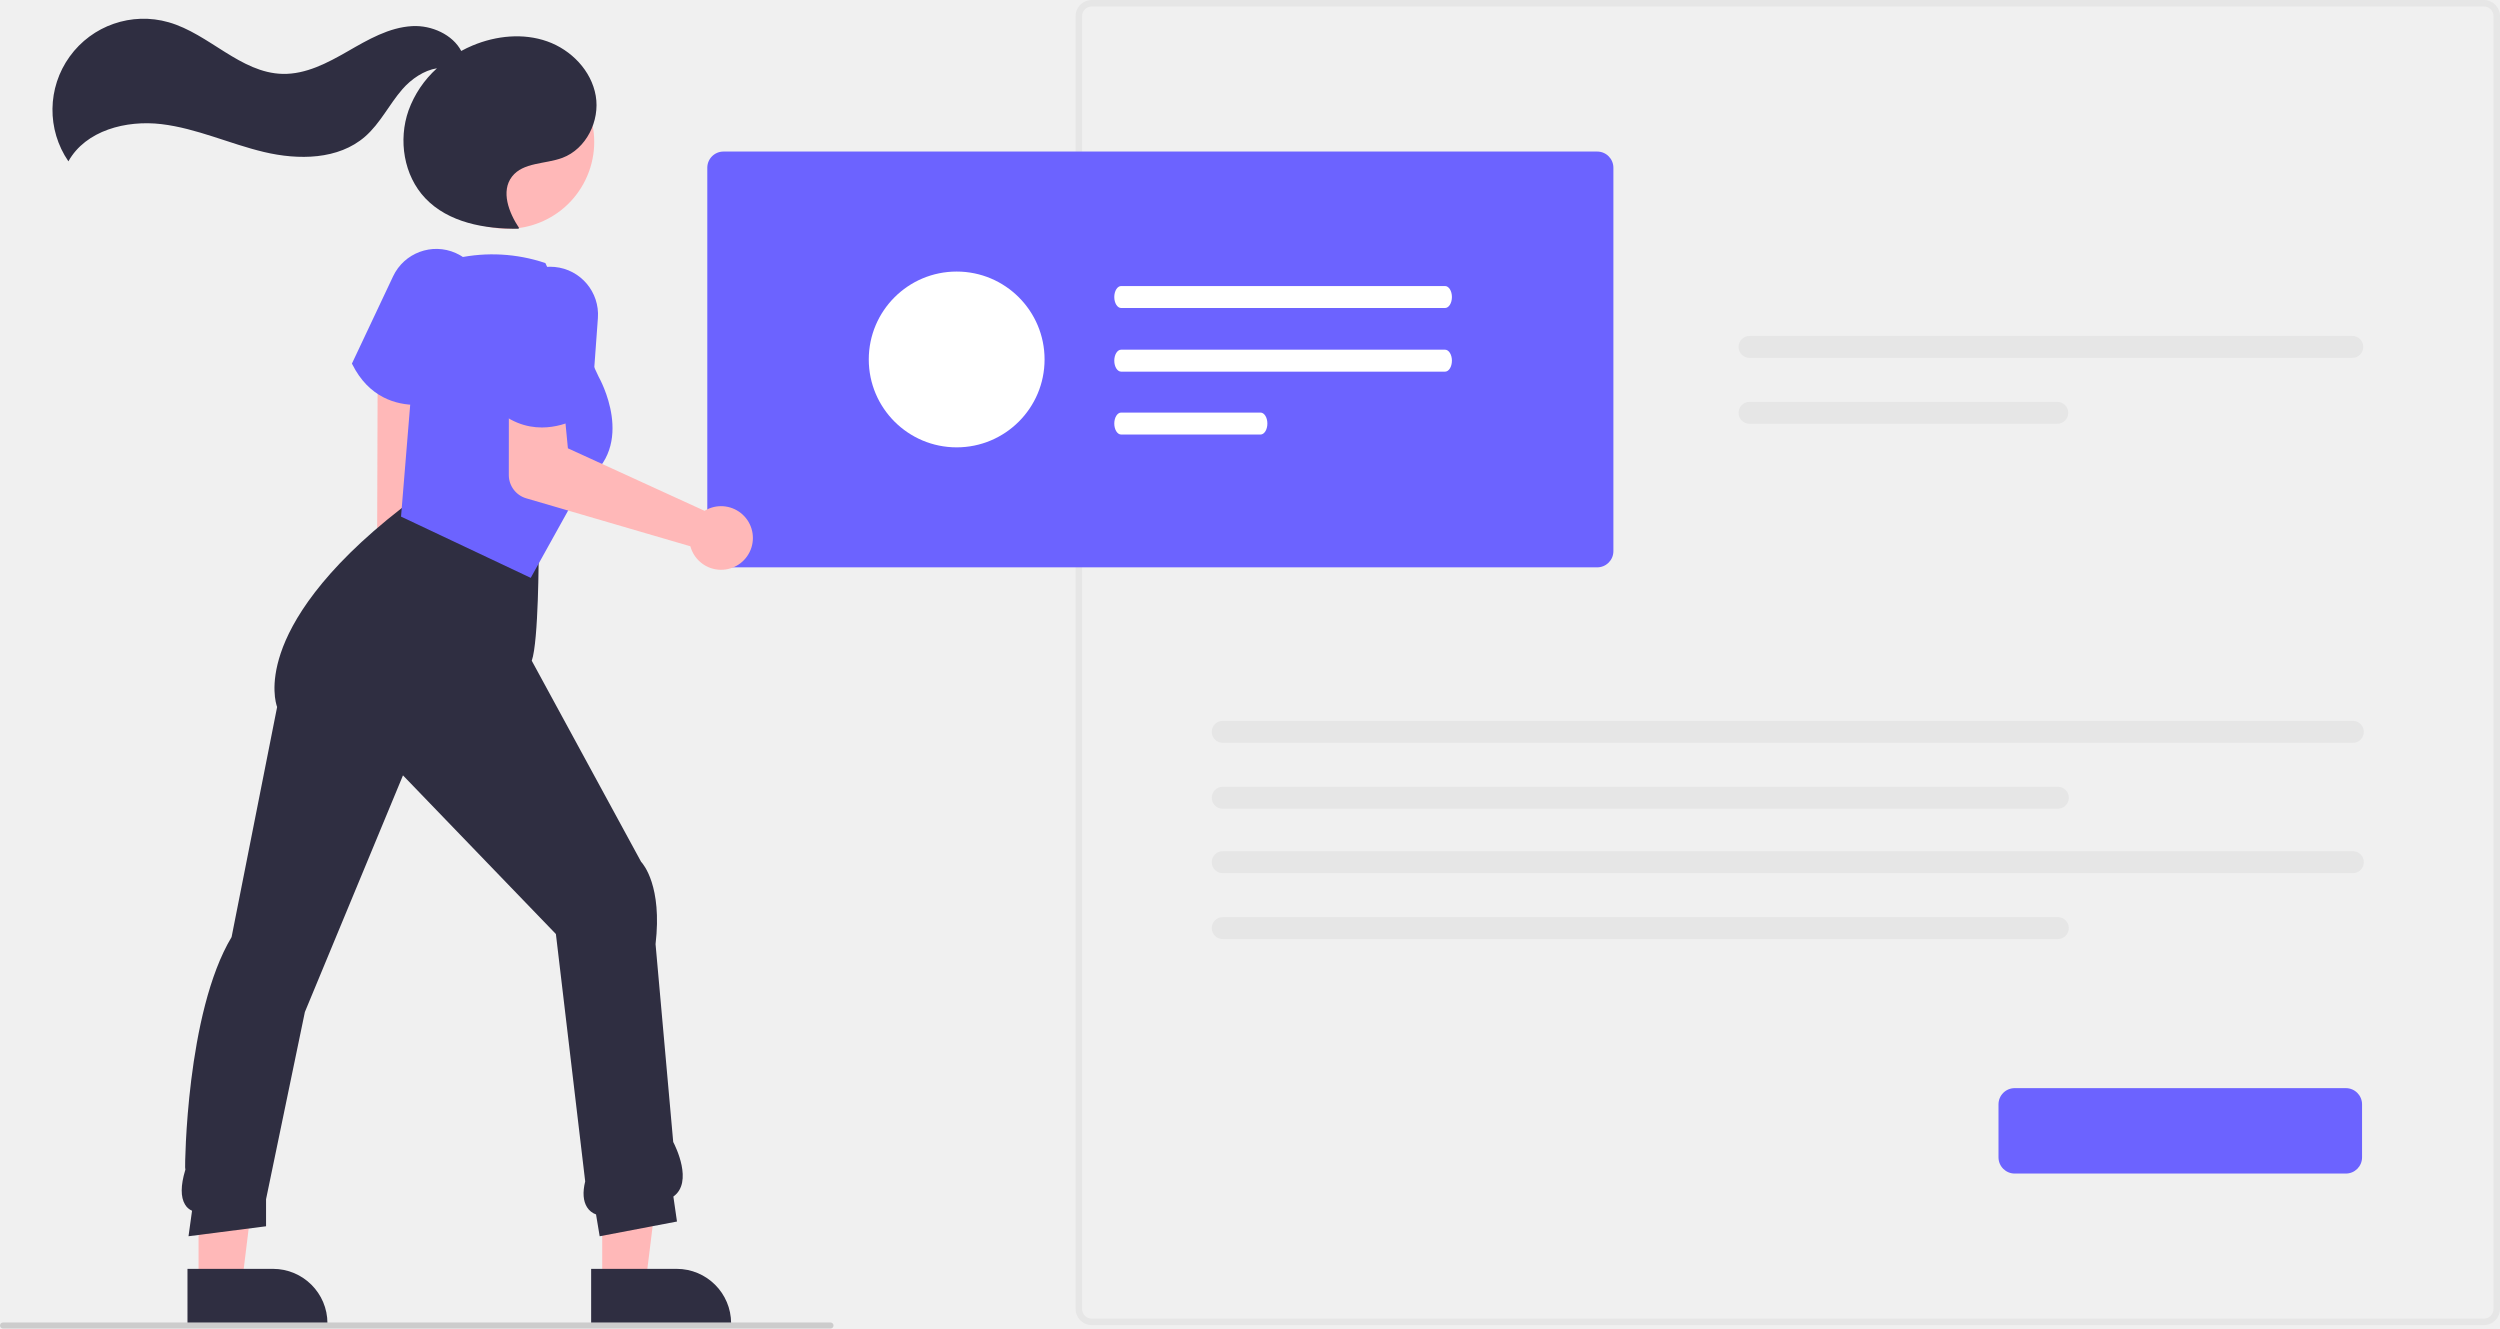
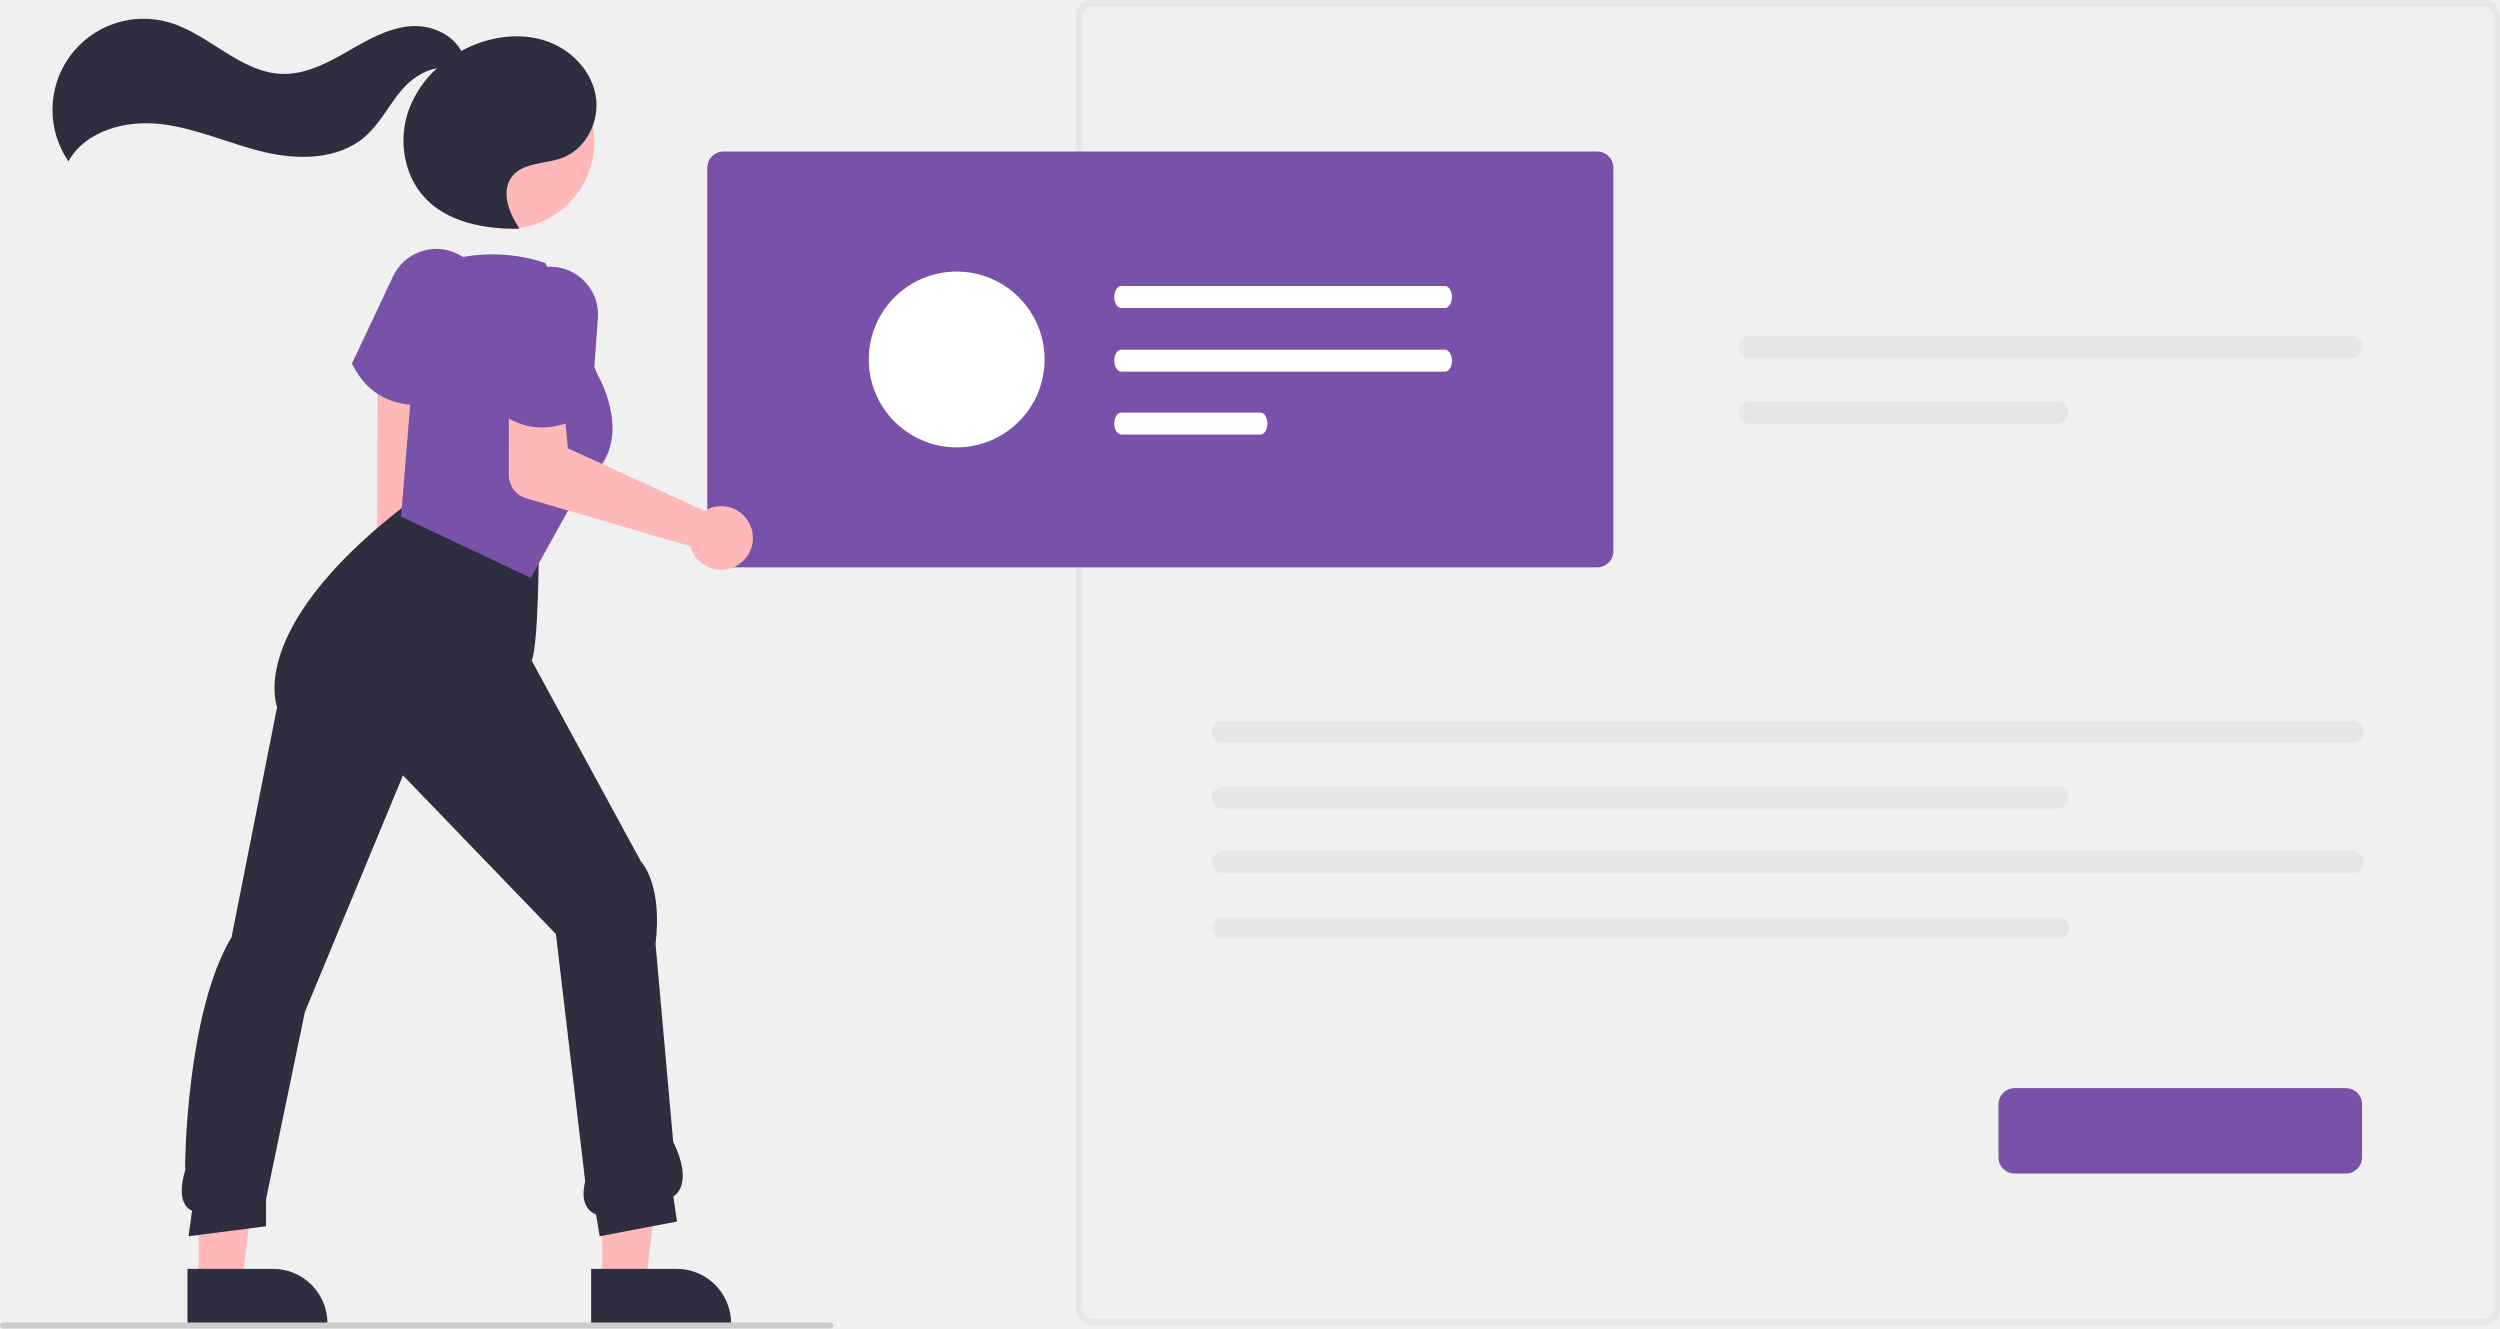
<svg xmlns="http://www.w3.org/2000/svg" data-name="Layer 1" width="824.808" height="438.317" viewBox="0 0 824.808 438.317">
-   <path id="b4c13b4e-8ef9-4732-a242-1b77a57c7078-503" data-name="Path 141" d="M1007.066,668.026h-459.267a5.345,5.345,0,0,1-5.338-5.338v-426.508a5.345,5.345,0,0,1,5.338-5.338h459.267a5.345,5.345,0,0,1,5.338,5.338v426.507a5.344,5.344,0,0,1-5.338,5.338Zm-459.267-435.053a3.207,3.207,0,0,0-3.2,3.2v426.514a3.207,3.207,0,0,0,3.2,3.2h459.267a3.206,3.206,0,0,0,3.2-3.2v-426.507a3.207,3.207,0,0,0-3.2-3.2Z" transform="translate(-187.5962 -230.8417)" fill="#e6e6e6" />
-   <path id="b86923e0-dd17-408d-8c65-7675907766e6-504" data-name="Path 142" d="M764.811,341.671a3.624,3.624,0,0,0,0,7.248h198.856a3.624,3.624,0,0,0,0-7.248Z" transform="translate(-187.5962 -230.8417)" fill="#e6e6e6" />
-   <path id="b7c93af7-a9b3-4ec5-8b9c-228075bea008-505" data-name="Path 143" d="M764.811,363.417a3.624,3.624,0,0,0,0,7.248h101.52a3.624,3.624,0,0,0,0-7.248Z" transform="translate(-187.5962 -230.8417)" fill="#e6e6e6" />
-   <path id="bf6f3c94-5d99-4a3b-bad8-b2235a5a7f19-506" data-name="Path 142" d="M591.004,468.671a3.624,3.624,0,0,0,0,7.248h372.856a3.624,3.624,0,0,0,0-7.248Z" transform="translate(-187.5962 -230.8417)" fill="#e6e6e6" />
-   <path id="b0a6cee6-456b-42c7-b828-32d4ce813421-507" data-name="Path 143" d="M591.004,490.417a3.624,3.624,0,0,0,0,7.248h275.52a3.624,3.624,0,0,0,0-7.248Z" transform="translate(-187.5962 -230.8417)" fill="#e6e6e6" />
-   <path id="b1178f6f-c479-4db7-b1bf-97b40cae8cd0-508" data-name="Path 142" d="M591.004,511.671a3.624,3.624,0,0,0,0,7.248h372.856a3.624,3.624,0,0,0,0-7.248Z" transform="translate(-187.5962 -230.8417)" fill="#e6e6e6" />
-   <path id="ad9199b6-e18d-416a-bbd3-7817c0554bff-509" data-name="Path 143" d="M591.004,533.417a3.624,3.624,0,0,0,0,7.248h275.52a3.624,3.624,0,0,0,0-7.248Z" transform="translate(-187.5962 -230.8417)" fill="#e6e6e6" />
-   <path id="f7d611df-d029-4cc6-9561-be5a6829cf65-510" data-name="Path 154" d="M714.555,418.025h-288.268a5.344,5.344,0,0,1-5.338-5.338v-126.507a5.344,5.344,0,0,1,5.338-5.338h288.268a5.344,5.344,0,0,1,5.338,5.338v126.507A5.344,5.344,0,0,1,714.555,418.025Z" transform="translate(-187.5962 -230.8417)" fill="#6c63ff" />
-   <path id="b2be1aaf-9241-4aa1-a473-dbb8e8dcff3c-511" data-name="Path 154" d="M961.555,618.025h-109.268a5.344,5.344,0,0,1-5.338-5.338v-17.507a5.344,5.344,0,0,1,5.338-5.338h109.268a5.344,5.344,0,0,1,5.338,5.338v17.507A5.344,5.344,0,0,1,961.555,618.025Z" transform="translate(-187.5962 -230.8417)" fill="#6c63ff" />
+   <path id="b4c13b4e-8ef9-4732-a242-1b77a57c7078-299" data-name="Path 141" d="M1007.066,668.026h-459.267a5.345,5.345,0,0,1-5.338-5.338v-426.508a5.345,5.345,0,0,1,5.338-5.338h459.267a5.345,5.345,0,0,1,5.338,5.338v426.507a5.344,5.344,0,0,1-5.338,5.338Zm-459.267-435.053a3.207,3.207,0,0,0-3.2,3.2v426.514a3.207,3.207,0,0,0,3.2,3.2h459.267a3.206,3.206,0,0,0,3.2-3.2v-426.507a3.207,3.207,0,0,0-3.2-3.2Z" transform="translate(-187.5962 -230.8417)" fill="#e6e6e6" />
+   <path id="b86923e0-dd17-408d-8c65-7675907766e6-300" data-name="Path 142" d="M764.811,341.671a3.624,3.624,0,0,0,0,7.248h198.856a3.624,3.624,0,0,0,0-7.248Z" transform="translate(-187.5962 -230.8417)" fill="#e6e6e6" />
+   <path id="b7c93af7-a9b3-4ec5-8b9c-228075bea008-301" data-name="Path 143" d="M764.811,363.417a3.624,3.624,0,0,0,0,7.248h101.52a3.624,3.624,0,0,0,0-7.248Z" transform="translate(-187.5962 -230.8417)" fill="#e6e6e6" />
+   <path id="bf6f3c94-5d99-4a3b-bad8-b2235a5a7f19-302" data-name="Path 142" d="M591.004,468.671a3.624,3.624,0,0,0,0,7.248h372.856a3.624,3.624,0,0,0,0-7.248Z" transform="translate(-187.5962 -230.8417)" fill="#e6e6e6" />
+   <path id="b0a6cee6-456b-42c7-b828-32d4ce813421-303" data-name="Path 143" d="M591.004,490.417a3.624,3.624,0,0,0,0,7.248h275.52a3.624,3.624,0,0,0,0-7.248Z" transform="translate(-187.5962 -230.8417)" fill="#e6e6e6" />
+   <path id="b1178f6f-c479-4db7-b1bf-97b40cae8cd0-304" data-name="Path 142" d="M591.004,511.671a3.624,3.624,0,0,0,0,7.248h372.856a3.624,3.624,0,0,0,0-7.248Z" transform="translate(-187.5962 -230.8417)" fill="#e6e6e6" />
+   <path id="ad9199b6-e18d-416a-bbd3-7817c0554bff-305" data-name="Path 143" d="M591.004,533.417a3.624,3.624,0,0,0,0,7.248h275.52a3.624,3.624,0,0,0,0-7.248Z" transform="translate(-187.5962 -230.8417)" fill="#e6e6e6" />
+   <path id="f7d611df-d029-4cc6-9561-be5a6829cf65-306" data-name="Path 154" d="M714.555,418.025h-288.268a5.344,5.344,0,0,1-5.338-5.338v-126.507a5.344,5.344,0,0,1,5.338-5.338h288.268a5.344,5.344,0,0,1,5.338,5.338v126.507A5.344,5.344,0,0,1,714.555,418.025Z" transform="translate(-187.5962 -230.8417)" fill="#7851a9" />
+   <path id="b2be1aaf-9241-4aa1-a473-dbb8e8dcff3c-307" data-name="Path 154" d="M961.555,618.025h-109.268a5.344,5.344,0,0,1-5.338-5.338v-17.507a5.344,5.344,0,0,1,5.338-5.338h109.268a5.344,5.344,0,0,1,5.338,5.338v17.507A5.344,5.344,0,0,1,961.555,618.025Z" transform="translate(-187.5962 -230.8417)" fill="#7851a9" />
  <path d="M314.032,444.951C309.323,441.436,307.941,434.867,310.945,430.279a9.165,9.165,0,0,1,1.009-1.261l.301-93.46,13.892,2.594.61,91.92c3.165,3.671,3.804,9.022,1.241,12.937C324.994,447.597,318.741,448.466,314.032,444.951Z" transform="translate(-187.5962 -230.8417)" fill="#ffb8b8" />
  <polygon points="198.683 423.301 213.005 423.3 219.819 368.058 198.681 368.059 198.683 423.301" fill="#ffb8b8" />
  <path d="M382.626,649.467l28.205-.001h.001a17.976,17.976,0,0,1,17.975,17.974v.584l-46.18.002Z" transform="translate(-187.5962 -230.8417)" fill="#2f2e41" />
  <polygon points="65.506 423.301 79.829 423.3 86.642 368.058 65.504 368.059 65.506 423.301" fill="#ffb8b8" />
  <path d="M249.449,649.467l28.205-.001h.001a17.976,17.976,0,0,1,17.975,17.974v.584l-46.18.002Z" transform="translate(-187.5962 -230.8417)" fill="#2f2e41" />
  <path d="M385.443,638.713l-1.2-7.202a5.709,5.709,0,0,1-2.969-2.383c-1.289-2.037-1.494-4.903-.611-8.521L371,539l-50.451-52.344L288.184,564.72l-12.812,61.775v8.925l-25.581,3.285,1.164-8.413a4.899,4.899,0,0,1-2.323-2.07c-1.47-2.446-1.45-6.238.06-11.268l.065-.218-.084-.751C248.615,615.459,249,565,264,540l15.023-75.902c-.39-1.069-2.316-7.292,1.216-17.809,3.486-10.378,13.236-27.098,39.886-47.812l.092-.071.114-.024c.295-.061,29.689-5.905,44.891,13.975l.103.134v.169c0,1.229-.026,29.83-2.288,36.176l36.073,66.328c.702.744,7.009,8.027,4.769,27.174l5.827,65.268c.667,1.273,6.699,13.261.051,18.006L410.948,633.855Z" transform="translate(-187.5962 -230.8417)" fill="#2f2e41" />
-   <path d="M325.097,364.441c-6.773,0-15.774-2.394-21.284-13.429l-.108-.217,13.574-28.774A15.776,15.776,0,0,1,346.107,334.827L334.371,362.96l-.204.076A29.346,29.346,0,0,1,325.097,364.441Z" transform="translate(-187.5962 -230.8417)" fill="#6c63ff" />
-   <path d="M362.698,421.49l-42.792-20.207,5.882-71.762,10.724-13.106,2.077-.445a54.68,54.68,0,0,1,28.73,1.591l.204.068,17.614,37.577c.111.188,12.813,22.615-4.747,34.439Z" transform="translate(-187.5962 -230.8417)" fill="#6c63ff" />
+   <path d="M325.097,364.441c-6.773,0-15.774-2.394-21.284-13.429l-.108-.217,13.574-28.774A15.776,15.776,0,0,1,346.107,334.827L334.371,362.96l-.204.076A29.346,29.346,0,0,1,325.097,364.441Z" transform="translate(-187.5962 -230.8417)" fill="#7851a9" />
+   <path d="M362.698,421.49l-42.792-20.207,5.882-71.762,10.724-13.106,2.077-.445a54.68,54.68,0,0,1,28.73,1.591l.204.068,17.614,37.577c.111.188,12.813,22.615-4.747,34.439Z" transform="translate(-187.5962 -230.8417)" fill="#7851a9" />
  <path d="M421.527,398.62a10.524,10.524,0,0,0-1.475.756l-45.092-20.627-1.157-11.991-18.324-.619-.015,21.426a7.999,7.999,0,0,0,5.755,7.683l54.148,15.825a10.496,10.496,0,1,0,6.16-12.454Z" transform="translate(-187.5962 -230.8417)" fill="#ffb8b8" />
-   <path d="M366.371,371.876c-5.138,0-10.937-1.777-16.503-7.343l-.172-.171,3.761-31.592a15.776,15.776,0,0,1,31.4,3.014l-2.22,30.401-.17.136C382.358,366.409,375.382,371.876,366.371,371.876Z" transform="translate(-187.5962 -230.8417)" fill="#6c63ff" />
+   <path d="M366.371,371.876c-5.138,0-10.937-1.777-16.503-7.343l-.172-.171,3.761-31.592a15.776,15.776,0,0,1,31.4,3.014l-2.22,30.401-.17.136C382.358,366.409,375.382,371.876,366.371,371.876Z" transform="translate(-187.5962 -230.8417)" fill="#7851a9" />
  <circle cx="354.945" cy="277.653" r="28.693" transform="translate(-246.5322 225.0806) rotate(-61.3368)" fill="#ffb8b8" />
  <path d="M384.147,262.451c-1.424-8.281-8.071-15.146-15.99-17.954-7.919-2.809-16.85-1.895-24.604,1.339a40.849,40.849,0,0,0-3.783,1.819c-2.834-5.403-9.784-8.536-16.14-8.198-7.679.409-14.613,4.471-21.282,8.301s-13.825,7.639-21.513,7.461c-13.893-.322-24.229-13.203-37.588-17.03a30.061,30.061,0,0,0-33.084,45.881c5.7-10.215,19.086-13.665,30.702-12.275,11.615,1.391,22.44,6.482,33.819,9.194,11.379,2.712,24.558,2.596,33.372-5.095,5-4.362,7.936-10.598,12.288-15.606,2.944-3.388,7.136-6.248,11.418-6.921a34.655,34.655,0,0,0-9.378,13.911c-3.434,9.757-1.598,21.472,5.526,28.971,7.637,8.04,19.624,10.183,30.712,10.053l.232-.236c-3.395-5.082-6.074-12.128-2.336-16.963,3.69-4.773,10.967-4.07,16.618-6.182C381.005,279.978,385.57,270.732,384.147,262.451Z" transform="translate(-187.5962 -230.8417)" fill="#2f2e41" />
  <path d="M461.596,669.158h-273a1,1,0,0,1,0-2h273a1,1,0,1,1,0,2Z" transform="translate(-187.5962 -230.8417)" fill="#ccc" />
-   <path id="e2582065-92bf-48dc-a28d-04f42179e35f-512" data-name="Path 155" d="M557.486,325.212c-1.252.004-2.265,1.63-2.262,3.631.002,1.996,1.014,3.613,2.262,3.617H664.356c1.252-.004,2.265-1.63,2.262-3.631-.002-1.996-1.014-3.613-2.262-3.617Z" transform="translate(-187.5962 -230.8417)" fill="#fff" />
-   <path id="bb678cb9-7d76-4fbb-a84c-c380d6521528-513" data-name="Path 156" d="M557.486,346.212c-1.252.004-2.265,1.63-2.262,3.631.002,1.996,1.014,3.613,2.262,3.617H664.356c1.252-.004,2.265-1.63,2.262-3.631-.002-1.996-1.014-3.613-2.262-3.617Z" transform="translate(-187.5962 -230.8417)" fill="#fff" />
-   <path id="a9697f3a-b5f3-4f74-8277-57e15506e4dd-514" data-name="Path 157" d="M557.486,366.958c-1.252.004-2.265,1.63-2.262,3.631.002,1.996,1.014,3.613,2.262,3.617h45.986c1.252-.004,2.265-1.63,2.262-3.631-.002-1.996-1.014-3.613-2.262-3.617Z" transform="translate(-187.5962 -230.8417)" fill="#fff" />
+   <path id="e2582065-92bf-48dc-a28d-04f42179e35f-308" data-name="Path 155" d="M557.486,325.212c-1.252.004-2.265,1.63-2.262,3.631.002,1.996,1.014,3.613,2.262,3.617H664.356c1.252-.004,2.265-1.63,2.262-3.631-.002-1.996-1.014-3.613-2.262-3.617Z" transform="translate(-187.5962 -230.8417)" fill="#fff" />
+   <path id="bb678cb9-7d76-4fbb-a84c-c380d6521528-309" data-name="Path 156" d="M557.486,346.212c-1.252.004-2.265,1.63-2.262,3.631.002,1.996,1.014,3.613,2.262,3.617H664.356c1.252-.004,2.265-1.63,2.262-3.631-.002-1.996-1.014-3.613-2.262-3.617Z" transform="translate(-187.5962 -230.8417)" fill="#fff" />
+   <path id="a9697f3a-b5f3-4f74-8277-57e15506e4dd-310" data-name="Path 157" d="M557.486,366.958c-1.252.004-2.265,1.63-2.262,3.631.002,1.996,1.014,3.613,2.262,3.617h45.986c1.252-.004,2.265-1.63,2.262-3.631-.002-1.996-1.014-3.613-2.262-3.617Z" transform="translate(-187.5962 -230.8417)" fill="#fff" />
  <circle cx="315.628" cy="118.592" r="29" fill="#fff" />
</svg>
